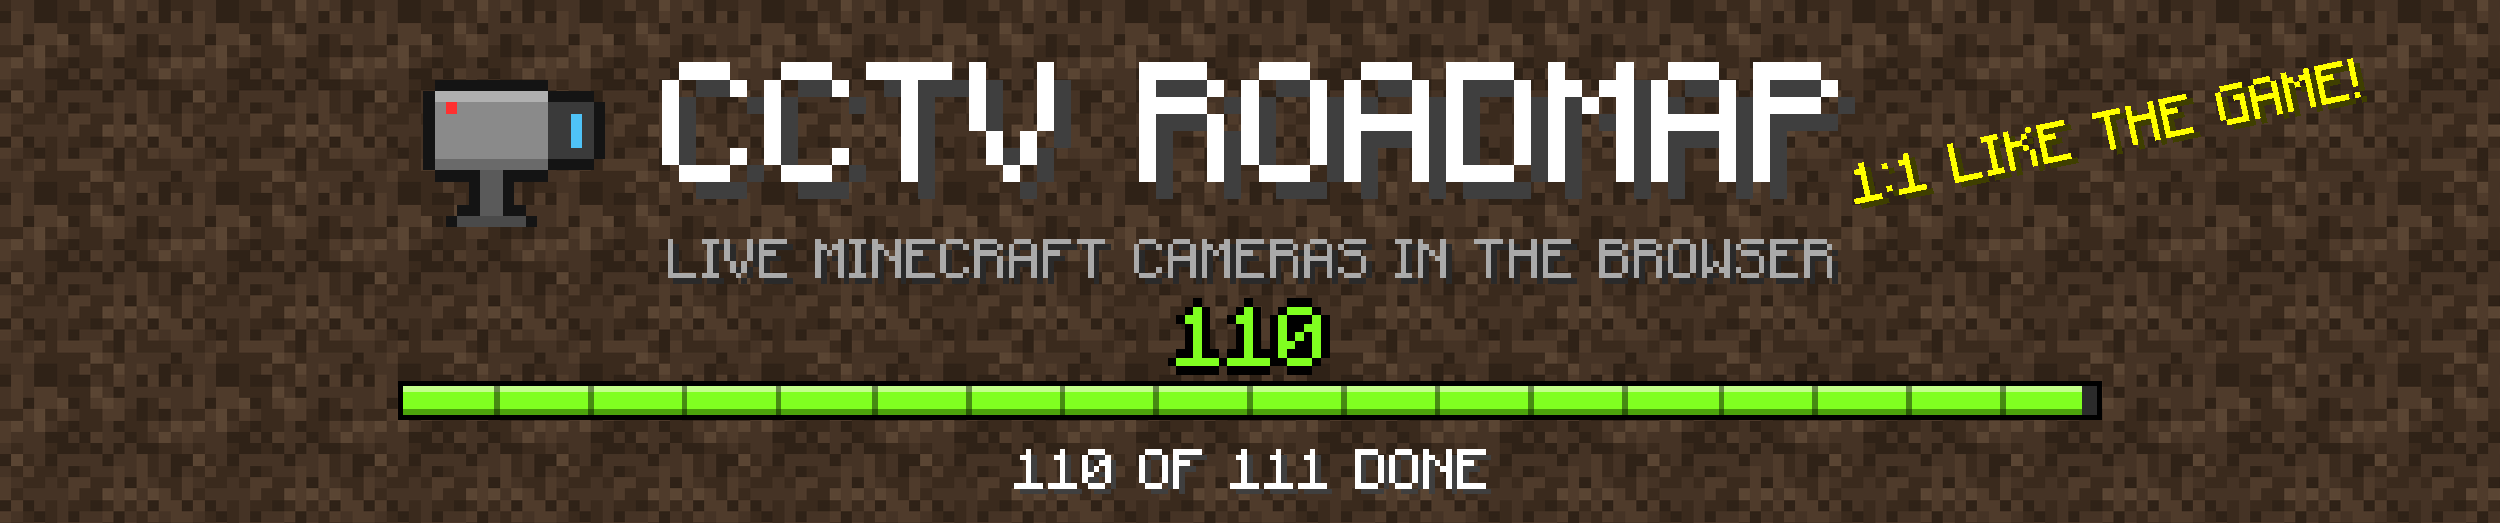
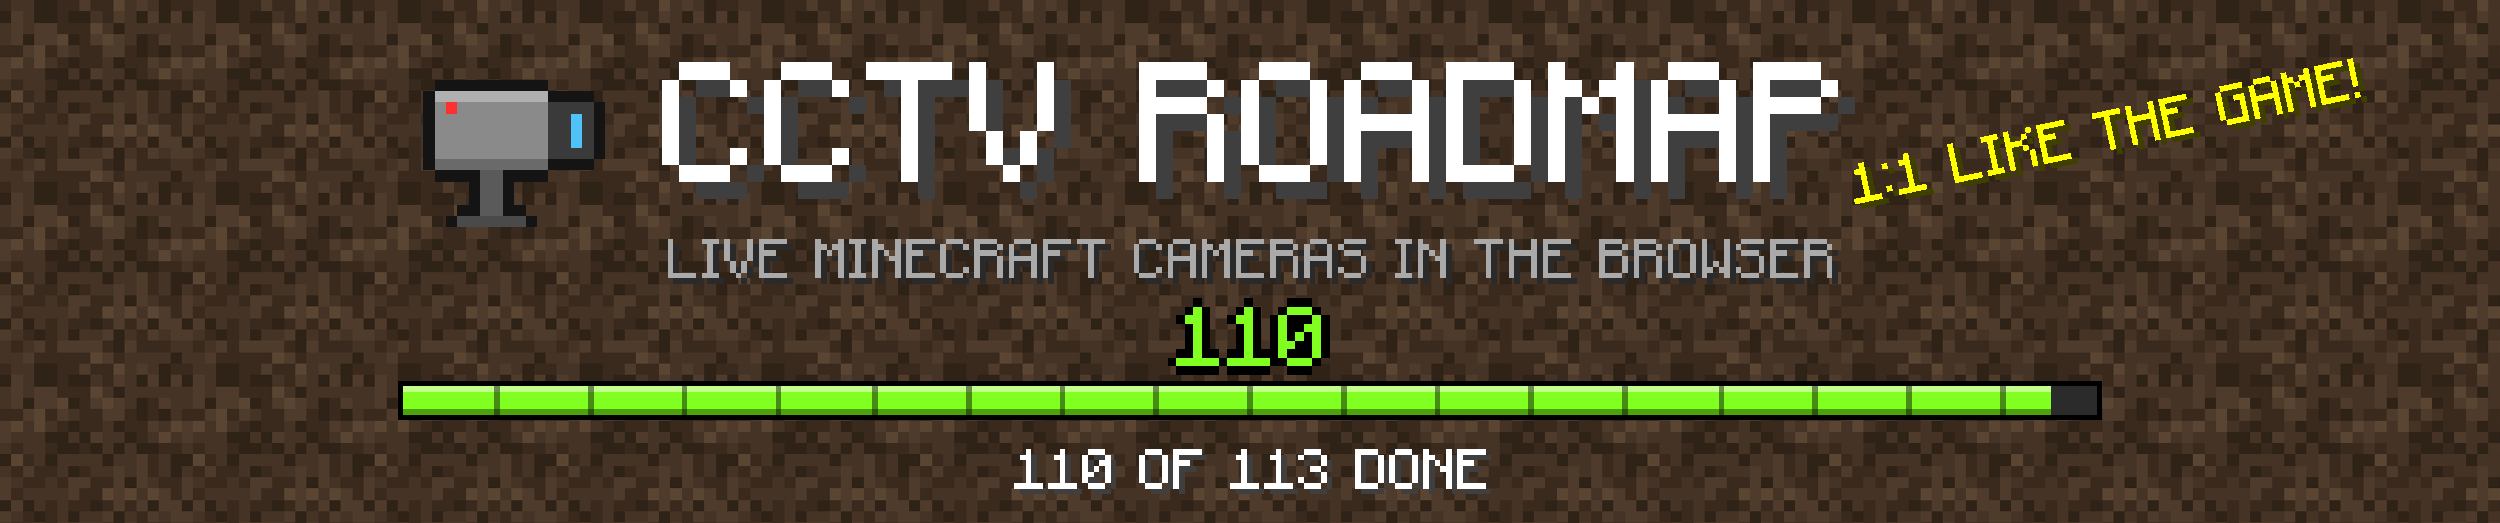
<svg xmlns="http://www.w3.org/2000/svg" width="880" height="184" viewBox="0 0 880 184" shape-rendering="crispEdges" role="img">
  <defs>
    <pattern id="dirt" width="64" height="64" patternUnits="userSpaceOnUse">
      <path fill="#3a2a1d" d="M0 0h4v4h-4zM20 0h8v4h-8zM32 0h8v4h-8zM60 0h4v4h-4zM20 4h4v4h-4zM36 4h4v4h-4zM20 8h12v4h-12zM28 12h4v4h-4zM52 12h4v4h-4zM0 16h8v4h-8zM16 16h4v4h-4zM28 16h8v4h-8zM44 16h4v4h-4zM52 16h4v4h-4zM20 20h4v4h-4zM28 20h8v4h-8zM44 20h8v4h-8zM48 24h4v4h-4zM4 28h4v4h-4zM16 28h4v4h-4zM28 28h4v4h-4zM56 28h8v4h-8zM8 32h4v4h-4zM52 32h4v4h-4zM4 36h4v4h-4zM12 36h8v4h-8zM28 36h4v4h-4zM52 36h4v4h-4zM8 40h8v4h-8zM20 40h4v4h-4zM32 40h8v4h-8zM56 40h8v4h-8zM4 44h4v4h-4zM28 44h8v4h-8zM60 44h4v4h-4zM16 48h4v4h-4zM24 48h8v4h-8zM36 48h4v4h-4zM44 48h4v4h-4zM8 52h4v4h-4zM16 52h4v4h-4zM48 52h4v4h-4zM4 56h4v4h-4zM16 56h4v4h-4zM36 56h4v4h-4zM48 56h12v4h-12zM12 60h20v4h-20zM40 60h4v4h-4z" />
      <path fill="#453325" d="M4 0h8v4h-8zM44 0h4v4h-4zM52 0h4v4h-4zM8 4h4v4h-4zM32 4h4v4h-4zM44 4h4v4h-4zM0 8h4v4h-4zM8 8h4v4h-4zM36 8h4v4h-4zM44 8h20v4h-20zM0 12h4v4h-4zM44 12h4v4h-4zM60 12h4v4h-4zM24 16h4v4h-4zM60 16h4v4h-4zM8 20h4v4h-4zM16 20h4v4h-4zM36 20h4v4h-4zM56 20h4v4h-4zM4 24h12v4h-12zM24 24h4v4h-4zM36 24h8v4h-8zM52 24h4v4h-4zM60 24h4v4h-4zM0 28h4v4h-4zM8 28h8v4h-8zM36 28h4v4h-4zM44 28h4v4h-4zM12 32h4v4h-4zM20 32h16v4h-16zM40 32h8v4h-8zM56 32h4v4h-4zM0 36h4v4h-4zM20 36h4v4h-4zM32 36h8v4h-8zM44 36h4v4h-4zM56 36h4v4h-4zM4 40h4v4h-4zM16 40h4v4h-4zM52 40h4v4h-4zM8 44h16v4h-16zM48 44h4v4h-4zM12 48h4v4h-4zM20 48h4v4h-4zM4 52h4v4h-4zM20 52h4v4h-4zM28 52h8v4h-8zM44 52h4v4h-4zM56 52h4v4h-4zM0 56h4v4h-4zM8 56h4v4h-4zM60 56h4v4h-4zM0 60h8v4h-8zM44 60h16v4h-16z" />
      <path fill="#2f2217" d="M12 0h8v4h-8zM56 0h4v4h-4zM0 4h4v4h-4zM12 4h8v4h-8zM24 4h8v4h-8zM48 4h4v4h-4zM56 4h4v4h-4zM40 8h4v4h-4zM8 12h4v4h-4zM24 12h4v4h-4zM48 12h4v4h-4zM48 16h4v4h-4zM56 16h4v4h-4zM24 20h4v4h-4zM40 20h4v4h-4zM16 24h8v4h-8zM28 24h4v4h-4zM44 24h4v4h-4zM20 28h8v4h-8zM32 28h4v4h-4zM40 28h4v4h-4zM48 28h8v4h-8zM0 32h4v4h-4zM16 32h4v4h-4zM36 32h4v4h-4zM60 32h4v4h-4zM24 36h4v4h-4zM60 36h4v4h-4zM44 40h4v4h-4zM0 48h4v4h-4zM8 48h4v4h-4zM32 48h4v4h-4zM52 48h4v4h-4zM12 52h4v4h-4zM24 52h4v4h-4zM40 52h4v4h-4zM40 56h4v4h-4zM60 60h4v4h-4z" />
      <path fill="#4f3b2b" d="M28 0h4v4h-4zM48 0h4v4h-4zM4 4h4v4h-4zM40 4h4v4h-4zM52 4h4v4h-4zM60 4h4v4h-4zM4 8h4v4h-4zM12 8h8v4h-8zM4 12h4v4h-4zM12 12h8v4h-8zM32 12h4v4h-4zM40 12h4v4h-4zM56 12h4v4h-4zM8 16h4v4h-4zM20 16h4v4h-4zM36 16h8v4h-8zM0 20h4v4h-4zM52 20h4v4h-4zM0 24h4v4h-4zM32 24h4v4h-4zM48 32h4v4h-4zM8 36h4v4h-4zM40 36h4v4h-4zM48 36h4v4h-4zM0 40h4v4h-4zM24 40h8v4h-8zM40 40h4v4h-4zM48 40h4v4h-4zM0 44h4v4h-4zM24 44h4v4h-4zM40 44h4v4h-4zM56 44h4v4h-4zM4 48h4v4h-4zM40 48h4v4h-4zM48 48h4v4h-4zM56 48h8v4h-8zM0 52h4v4h-4zM36 52h4v4h-4zM52 52h4v4h-4zM60 52h4v4h-4zM12 56h4v4h-4zM20 56h16v4h-16zM44 56h4v4h-4zM8 60h4v4h-4zM36 60h4v4h-4z" />
      <path fill="#5a4533" d="M40 0h4v4h-4zM32 8h4v4h-4zM20 12h4v4h-4zM36 12h4v4h-4zM12 16h4v4h-4zM4 20h4v4h-4zM12 20h4v4h-4zM60 20h4v4h-4zM56 24h4v4h-4zM4 32h4v4h-4zM36 44h4v4h-4zM44 44h4v4h-4zM52 44h4v4h-4zM32 60h4v4h-4z" />
    </pattern>
  </defs>
  <rect x="0" y="0" width="880" height="184" fill="url(#dirt)" />
  <path fill="#3f3f3f" d="M245 28h18v6h-18zM239 34h6v6h-6zM263 34h6v6h-6zM239 40h6v6h-6zM239 46h6v6h-6zM239 52h6v6h-6zM239 58h6v6h-6zM263 58h6v6h-6zM245 64h18v6h-18zM281 28h18v6h-18zM275 34h6v6h-6zM299 34h6v6h-6zM275 40h6v6h-6zM275 46h6v6h-6zM275 52h6v6h-6zM275 58h6v6h-6zM299 58h6v6h-6zM281 64h18v6h-18zM311 28h30v6h-30zM323 34h6v6h-6zM323 40h6v6h-6zM323 46h6v6h-6zM323 52h6v6h-6zM323 58h6v6h-6zM323 64h6v6h-6zM347 28h6v6h-6zM371 28h6v6h-6zM347 34h6v6h-6zM371 34h6v6h-6zM347 40h6v6h-6zM371 40h6v6h-6zM347 46h6v6h-6zM371 46h6v6h-6zM353 52h6v6h-6zM365 52h6v6h-6zM353 58h6v6h-6zM365 58h6v6h-6zM359 64h6v6h-6zM407 28h24v6h-24zM407 34h6v6h-6zM431 34h6v6h-6zM407 40h24v6h-24zM407 46h6v6h-6zM431 46h6v6h-6zM407 52h6v6h-6zM431 52h6v6h-6zM407 58h6v6h-6zM431 58h6v6h-6zM407 64h6v6h-6zM431 64h6v6h-6zM449 28h18v6h-18zM443 34h6v6h-6zM467 34h6v6h-6zM443 40h6v6h-6zM467 40h6v6h-6zM443 46h6v6h-6zM467 46h6v6h-6zM443 52h6v6h-6zM467 52h6v6h-6zM443 58h6v6h-6zM467 58h6v6h-6zM449 64h18v6h-18zM485 28h18v6h-18zM479 34h6v6h-6zM503 34h6v6h-6zM479 40h6v6h-6zM503 40h6v6h-6zM479 46h30v6h-30zM479 52h6v6h-6zM503 52h6v6h-6zM479 58h6v6h-6zM503 58h6v6h-6zM479 64h6v6h-6zM503 64h6v6h-6zM515 28h24v6h-24zM515 34h6v6h-6zM539 34h6v6h-6zM515 40h6v6h-6zM539 40h6v6h-6zM515 46h6v6h-6zM539 46h6v6h-6zM515 52h6v6h-6zM539 52h6v6h-6zM515 58h6v6h-6zM539 58h6v6h-6zM515 64h24v6h-24zM551 28h6v6h-6zM575 28h6v6h-6zM551 34h12v6h-12zM569 34h12v6h-12zM551 40h6v6h-6zM563 40h6v6h-6zM575 40h6v6h-6zM551 46h6v6h-6zM575 46h6v6h-6zM551 52h6v6h-6zM575 52h6v6h-6zM551 58h6v6h-6zM575 58h6v6h-6zM551 64h6v6h-6zM575 64h6v6h-6zM593 28h18v6h-18zM587 34h6v6h-6zM611 34h6v6h-6zM587 40h6v6h-6zM611 40h6v6h-6zM587 46h30v6h-30zM587 52h6v6h-6zM611 52h6v6h-6zM587 58h6v6h-6zM611 58h6v6h-6zM587 64h6v6h-6zM611 64h6v6h-6zM623 28h24v6h-24zM623 34h6v6h-6zM647 34h6v6h-6zM623 40h24v6h-24zM623 46h6v6h-6zM623 52h6v6h-6zM623 58h6v6h-6zM623 64h6v6h-6z" />
  <path fill="#ffffff" d="M239 22h18v6h-18zM233 28h6v6h-6zM257 28h6v6h-6zM233 34h6v6h-6zM233 40h6v6h-6zM233 46h6v6h-6zM233 52h6v6h-6zM257 52h6v6h-6zM239 58h18v6h-18zM275 22h18v6h-18zM269 28h6v6h-6zM293 28h6v6h-6zM269 34h6v6h-6zM269 40h6v6h-6zM269 46h6v6h-6zM269 52h6v6h-6zM293 52h6v6h-6zM275 58h18v6h-18zM305 22h30v6h-30zM317 28h6v6h-6zM317 34h6v6h-6zM317 40h6v6h-6zM317 46h6v6h-6zM317 52h6v6h-6zM317 58h6v6h-6zM341 22h6v6h-6zM365 22h6v6h-6zM341 28h6v6h-6zM365 28h6v6h-6zM341 34h6v6h-6zM365 34h6v6h-6zM341 40h6v6h-6zM365 40h6v6h-6zM347 46h6v6h-6zM359 46h6v6h-6zM347 52h6v6h-6zM359 52h6v6h-6zM353 58h6v6h-6zM401 22h24v6h-24zM401 28h6v6h-6zM425 28h6v6h-6zM401 34h24v6h-24zM401 40h6v6h-6zM425 40h6v6h-6zM401 46h6v6h-6zM425 46h6v6h-6zM401 52h6v6h-6zM425 52h6v6h-6zM401 58h6v6h-6zM425 58h6v6h-6zM443 22h18v6h-18zM437 28h6v6h-6zM461 28h6v6h-6zM437 34h6v6h-6zM461 34h6v6h-6zM437 40h6v6h-6zM461 40h6v6h-6zM437 46h6v6h-6zM461 46h6v6h-6zM437 52h6v6h-6zM461 52h6v6h-6zM443 58h18v6h-18zM479 22h18v6h-18zM473 28h6v6h-6zM497 28h6v6h-6zM473 34h6v6h-6zM497 34h6v6h-6zM473 40h30v6h-30zM473 46h6v6h-6zM497 46h6v6h-6zM473 52h6v6h-6zM497 52h6v6h-6zM473 58h6v6h-6zM497 58h6v6h-6zM509 22h24v6h-24zM509 28h6v6h-6zM533 28h6v6h-6zM509 34h6v6h-6zM533 34h6v6h-6zM509 40h6v6h-6zM533 40h6v6h-6zM509 46h6v6h-6zM533 46h6v6h-6zM509 52h6v6h-6zM533 52h6v6h-6zM509 58h24v6h-24zM545 22h6v6h-6zM569 22h6v6h-6zM545 28h12v6h-12zM563 28h12v6h-12zM545 34h6v6h-6zM557 34h6v6h-6zM569 34h6v6h-6zM545 40h6v6h-6zM569 40h6v6h-6zM545 46h6v6h-6zM569 46h6v6h-6zM545 52h6v6h-6zM569 52h6v6h-6zM545 58h6v6h-6zM569 58h6v6h-6zM587 22h18v6h-18zM581 28h6v6h-6zM605 28h6v6h-6zM581 34h6v6h-6zM605 34h6v6h-6zM581 40h30v6h-30zM581 46h6v6h-6zM605 46h6v6h-6zM581 52h6v6h-6zM605 52h6v6h-6zM581 58h6v6h-6zM605 58h6v6h-6zM617 22h24v6h-24zM617 28h6v6h-6zM641 28h6v6h-6zM617 34h24v6h-24zM617 40h6v6h-6zM617 46h6v6h-6zM617 52h6v6h-6zM617 58h6v6h-6z" />
  <path fill="#141414" d="M153 28h40v4h-40zM149 32h4v4h-4zM193 32h16v4h-16zM149 36h4v4h-4zM209 36h4v4h-4zM149 40h4v4h-4zM209 40h4v4h-4zM149 44h4v4h-4zM209 44h4v4h-4zM149 48h4v4h-4zM209 48h4v4h-4zM149 52h4v4h-4zM209 52h4v4h-4zM149 56h4v4h-4zM193 56h16v4h-16zM153 60h16v4h-16zM177 60h16v4h-16zM165 64h4v4h-4zM177 64h4v4h-4zM165 68h4v4h-4zM177 68h4v4h-4zM161 72h8v4h-8zM177 72h8v4h-8zM157 76h4v4h-4zM185 76h4v4h-4z" />
  <path fill="#b0b0b0" d="M153 32h40v4h-40z" />
  <path fill="#8a8a8a" d="M153 36h4v4h-4zM161 36h32v4h-32zM153 40h40v4h-40zM153 44h40v4h-40zM153 48h40v4h-40zM153 52h40v4h-40z" />
  <path fill="#ff3030" d="M157 36h4v4h-4z" />
  <path fill="#3a3a3a" d="M193 36h16v4h-16zM193 40h8v4h-8zM205 40h4v4h-4zM193 44h8v4h-8zM205 44h4v4h-4zM193 48h8v4h-8zM205 48h4v4h-4zM193 52h16v4h-16z" />
  <path fill="#4fc3f7" d="M201 40h4v4h-4zM201 44h4v4h-4zM201 48h4v4h-4z" />
  <path fill="#6a6a6a" d="M153 56h40v4h-40z" />
  <path fill="#5a5a5a" d="M169 60h8v4h-8zM169 64h8v4h-8zM169 68h8v4h-8zM169 72h8v4h-8z" />
  <path fill="#4a4a4a" d="M161 76h24v4h-24z" />
  <g transform="translate(653 72) rotate(-12)">
    <path fill="#3f3f00" d="M6 -12h2v2h-2zM4 -10h4v2h-4zM6 -8h2v2h-2zM6 -6h2v2h-2zM6 -4h2v2h-2zM6 -2h2v2h-2zM2 0h10v2h-10zM14 -10h2v2h-2zM14 -2h2v2h-2zM22 -12h2v2h-2zM20 -10h4v2h-4zM22 -8h2v2h-2zM22 -6h2v2h-2zM22 -4h2v2h-2zM22 -2h2v2h-2zM18 0h10v2h-10zM38 -12h2v2h-2zM38 -10h2v2h-2zM38 -8h2v2h-2zM38 -6h2v2h-2zM38 -4h2v2h-2zM38 -2h2v2h-2zM38 0h10v2h-10zM50 -12h6v2h-6zM52 -10h2v2h-2zM52 -8h2v2h-2zM52 -6h2v2h-2zM52 -4h2v2h-2zM52 -2h2v2h-2zM50 0h6v2h-6zM58 -12h2v2h-2zM66 -12h2v2h-2zM58 -10h2v2h-2zM64 -10h2v2h-2zM58 -8h6v2h-6zM58 -6h2v2h-2zM64 -6h2v2h-2zM58 -4h2v2h-2zM66 -4h2v2h-2zM58 -2h2v2h-2zM66 -2h2v2h-2zM58 0h2v2h-2zM66 0h2v2h-2zM70 -12h10v2h-10zM70 -10h2v2h-2zM70 -8h6v2h-6zM70 -6h2v2h-2zM70 -4h2v2h-2zM70 -2h2v2h-2zM70 0h10v2h-10zM90 -12h10v2h-10zM94 -10h2v2h-2zM94 -8h2v2h-2zM94 -6h2v2h-2zM94 -4h2v2h-2zM94 -2h2v2h-2zM94 0h2v2h-2zM102 -12h2v2h-2zM110 -12h2v2h-2zM102 -10h2v2h-2zM110 -10h2v2h-2zM102 -8h10v2h-10zM102 -6h2v2h-2zM110 -6h2v2h-2zM102 -4h2v2h-2zM110 -4h2v2h-2zM102 -2h2v2h-2zM110 -2h2v2h-2zM102 0h2v2h-2zM110 0h2v2h-2zM114 -12h10v2h-10zM114 -10h2v2h-2zM114 -8h6v2h-6zM114 -6h2v2h-2zM114 -4h2v2h-2zM114 -2h2v2h-2zM114 0h10v2h-10zM136 -12h8v2h-8zM134 -10h2v2h-2zM134 -8h2v2h-2zM140 -8h4v2h-4zM134 -6h2v2h-2zM142 -6h2v2h-2zM134 -4h2v2h-2zM142 -4h2v2h-2zM134 -2h2v2h-2zM142 -2h2v2h-2zM136 0h8v2h-8zM148 -12h6v2h-6zM146 -10h2v2h-2zM154 -10h2v2h-2zM146 -8h2v2h-2zM154 -8h2v2h-2zM146 -6h10v2h-10zM146 -4h2v2h-2zM154 -4h2v2h-2zM146 -2h2v2h-2zM154 -2h2v2h-2zM146 0h2v2h-2zM154 0h2v2h-2zM158 -12h2v2h-2zM166 -12h2v2h-2zM158 -10h4v2h-4zM164 -10h4v2h-4zM158 -8h2v2h-2zM162 -8h2v2h-2zM166 -8h2v2h-2zM158 -6h2v2h-2zM166 -6h2v2h-2zM158 -4h2v2h-2zM166 -4h2v2h-2zM158 -2h2v2h-2zM166 -2h2v2h-2zM158 0h2v2h-2zM166 0h2v2h-2zM170 -12h10v2h-10zM170 -10h2v2h-2zM170 -8h6v2h-6zM170 -6h2v2h-2zM170 -4h2v2h-2zM170 -2h2v2h-2zM170 0h10v2h-10zM182 -12h2v2h-2zM182 -10h2v2h-2zM182 -8h2v2h-2zM182 -6h2v2h-2zM182 -4h2v2h-2zM182 0h2v2h-2z" />
    <path fill="#ffff00" d="M4 -14h2v2h-2zM2 -12h4v2h-4zM4 -10h2v2h-2zM4 -8h2v2h-2zM4 -6h2v2h-2zM4 -4h2v2h-2zM0 -2h10v2h-10zM12 -12h2v2h-2zM12 -4h2v2h-2zM20 -14h2v2h-2zM18 -12h4v2h-4zM20 -10h2v2h-2zM20 -8h2v2h-2zM20 -6h2v2h-2zM20 -4h2v2h-2zM16 -2h10v2h-10zM36 -14h2v2h-2zM36 -12h2v2h-2zM36 -10h2v2h-2zM36 -8h2v2h-2zM36 -6h2v2h-2zM36 -4h2v2h-2zM36 -2h10v2h-10zM48 -14h6v2h-6zM50 -12h2v2h-2zM50 -10h2v2h-2zM50 -8h2v2h-2zM50 -6h2v2h-2zM50 -4h2v2h-2zM48 -2h6v2h-6zM56 -14h2v2h-2zM64 -14h2v2h-2zM56 -12h2v2h-2zM62 -12h2v2h-2zM56 -10h6v2h-6zM56 -8h2v2h-2zM62 -8h2v2h-2zM56 -6h2v2h-2zM64 -6h2v2h-2zM56 -4h2v2h-2zM64 -4h2v2h-2zM56 -2h2v2h-2zM64 -2h2v2h-2zM68 -14h10v2h-10zM68 -12h2v2h-2zM68 -10h6v2h-6zM68 -8h2v2h-2zM68 -6h2v2h-2zM68 -4h2v2h-2zM68 -2h10v2h-10zM88 -14h10v2h-10zM92 -12h2v2h-2zM92 -10h2v2h-2zM92 -8h2v2h-2zM92 -6h2v2h-2zM92 -4h2v2h-2zM92 -2h2v2h-2zM100 -14h2v2h-2zM108 -14h2v2h-2zM100 -12h2v2h-2zM108 -12h2v2h-2zM100 -10h10v2h-10zM100 -8h2v2h-2zM108 -8h2v2h-2zM100 -6h2v2h-2zM108 -6h2v2h-2zM100 -4h2v2h-2zM108 -4h2v2h-2zM100 -2h2v2h-2zM108 -2h2v2h-2zM112 -14h10v2h-10zM112 -12h2v2h-2zM112 -10h6v2h-6zM112 -8h2v2h-2zM112 -6h2v2h-2zM112 -4h2v2h-2zM112 -2h10v2h-10zM134 -14h8v2h-8zM132 -12h2v2h-2zM132 -10h2v2h-2zM138 -10h4v2h-4zM132 -8h2v2h-2zM140 -8h2v2h-2zM132 -6h2v2h-2zM140 -6h2v2h-2zM132 -4h2v2h-2zM140 -4h2v2h-2zM134 -2h8v2h-8zM146 -14h6v2h-6zM144 -12h2v2h-2zM152 -12h2v2h-2zM144 -10h2v2h-2zM152 -10h2v2h-2zM144 -8h10v2h-10zM144 -6h2v2h-2zM152 -6h2v2h-2zM144 -4h2v2h-2zM152 -4h2v2h-2zM144 -2h2v2h-2zM152 -2h2v2h-2zM156 -14h2v2h-2zM164 -14h2v2h-2zM156 -12h4v2h-4zM162 -12h4v2h-4zM156 -10h2v2h-2zM160 -10h2v2h-2zM164 -10h2v2h-2zM156 -8h2v2h-2zM164 -8h2v2h-2zM156 -6h2v2h-2zM164 -6h2v2h-2zM156 -4h2v2h-2zM164 -4h2v2h-2zM156 -2h2v2h-2zM164 -2h2v2h-2zM168 -14h10v2h-10zM168 -12h2v2h-2zM168 -10h6v2h-6zM168 -8h2v2h-2zM168 -6h2v2h-2zM168 -4h2v2h-2zM168 -2h10v2h-10zM180 -14h2v2h-2zM180 -12h2v2h-2zM180 -10h2v2h-2zM180 -8h2v2h-2zM180 -6h2v2h-2zM180 -2h2v2h-2z" />
  </g>
  <path fill="#2a2a2a" d="M237 86h2v2h-2zM237 88h2v2h-2zM237 90h2v2h-2zM237 92h2v2h-2zM237 94h2v2h-2zM237 96h2v2h-2zM237 98h10v2h-10zM249 86h6v2h-6zM251 88h2v2h-2zM251 90h2v2h-2zM251 92h2v2h-2zM251 94h2v2h-2zM251 96h2v2h-2zM249 98h6v2h-6zM257 86h2v2h-2zM265 86h2v2h-2zM257 88h2v2h-2zM265 88h2v2h-2zM257 90h2v2h-2zM265 90h2v2h-2zM257 92h2v2h-2zM265 92h2v2h-2zM259 94h2v2h-2zM263 94h2v2h-2zM259 96h2v2h-2zM263 96h2v2h-2zM261 98h2v2h-2zM269 86h10v2h-10zM269 88h2v2h-2zM269 90h6v2h-6zM269 92h2v2h-2zM269 94h2v2h-2zM269 96h2v2h-2zM269 98h10v2h-10zM289 86h2v2h-2zM297 86h2v2h-2zM289 88h4v2h-4zM295 88h4v2h-4zM289 90h2v2h-2zM293 90h2v2h-2zM297 90h2v2h-2zM289 92h2v2h-2zM297 92h2v2h-2zM289 94h2v2h-2zM297 94h2v2h-2zM289 96h2v2h-2zM297 96h2v2h-2zM289 98h2v2h-2zM297 98h2v2h-2zM301 86h6v2h-6zM303 88h2v2h-2zM303 90h2v2h-2zM303 92h2v2h-2zM303 94h2v2h-2zM303 96h2v2h-2zM301 98h6v2h-6zM309 86h2v2h-2zM317 86h2v2h-2zM309 88h4v2h-4zM317 88h2v2h-2zM309 90h2v2h-2zM313 90h2v2h-2zM317 90h2v2h-2zM309 92h2v2h-2zM315 92h4v2h-4zM309 94h2v2h-2zM317 94h2v2h-2zM309 96h2v2h-2zM317 96h2v2h-2zM309 98h2v2h-2zM317 98h2v2h-2zM321 86h10v2h-10zM321 88h2v2h-2zM321 90h6v2h-6zM321 92h2v2h-2zM321 94h2v2h-2zM321 96h2v2h-2zM321 98h10v2h-10zM335 86h6v2h-6zM333 88h2v2h-2zM341 88h2v2h-2zM333 90h2v2h-2zM333 92h2v2h-2zM333 94h2v2h-2zM333 96h2v2h-2zM341 96h2v2h-2zM335 98h6v2h-6zM345 86h8v2h-8zM345 88h2v2h-2zM353 88h2v2h-2zM345 90h8v2h-8zM345 92h2v2h-2zM353 92h2v2h-2zM345 94h2v2h-2zM353 94h2v2h-2zM345 96h2v2h-2zM353 96h2v2h-2zM345 98h2v2h-2zM353 98h2v2h-2zM359 86h6v2h-6zM357 88h2v2h-2zM365 88h2v2h-2zM357 90h2v2h-2zM365 90h2v2h-2zM357 92h10v2h-10zM357 94h2v2h-2zM365 94h2v2h-2zM357 96h2v2h-2zM365 96h2v2h-2zM357 98h2v2h-2zM365 98h2v2h-2zM369 86h10v2h-10zM369 88h2v2h-2zM369 90h6v2h-6zM369 92h2v2h-2zM369 94h2v2h-2zM369 96h2v2h-2zM369 98h2v2h-2zM381 86h10v2h-10zM385 88h2v2h-2zM385 90h2v2h-2zM385 92h2v2h-2zM385 94h2v2h-2zM385 96h2v2h-2zM385 98h2v2h-2zM403 86h6v2h-6zM401 88h2v2h-2zM409 88h2v2h-2zM401 90h2v2h-2zM401 92h2v2h-2zM401 94h2v2h-2zM401 96h2v2h-2zM409 96h2v2h-2zM403 98h6v2h-6zM415 86h6v2h-6zM413 88h2v2h-2zM421 88h2v2h-2zM413 90h2v2h-2zM421 90h2v2h-2zM413 92h10v2h-10zM413 94h2v2h-2zM421 94h2v2h-2zM413 96h2v2h-2zM421 96h2v2h-2zM413 98h2v2h-2zM421 98h2v2h-2zM425 86h2v2h-2zM433 86h2v2h-2zM425 88h4v2h-4zM431 88h4v2h-4zM425 90h2v2h-2zM429 90h2v2h-2zM433 90h2v2h-2zM425 92h2v2h-2zM433 92h2v2h-2zM425 94h2v2h-2zM433 94h2v2h-2zM425 96h2v2h-2zM433 96h2v2h-2zM425 98h2v2h-2zM433 98h2v2h-2zM437 86h10v2h-10zM437 88h2v2h-2zM437 90h6v2h-6zM437 92h2v2h-2zM437 94h2v2h-2zM437 96h2v2h-2zM437 98h10v2h-10zM449 86h8v2h-8zM449 88h2v2h-2zM457 88h2v2h-2zM449 90h8v2h-8zM449 92h2v2h-2zM457 92h2v2h-2zM449 94h2v2h-2zM457 94h2v2h-2zM449 96h2v2h-2zM457 96h2v2h-2zM449 98h2v2h-2zM457 98h2v2h-2zM463 86h6v2h-6zM461 88h2v2h-2zM469 88h2v2h-2zM461 90h2v2h-2zM469 90h2v2h-2zM461 92h10v2h-10zM461 94h2v2h-2zM469 94h2v2h-2zM461 96h2v2h-2zM469 96h2v2h-2zM461 98h2v2h-2zM469 98h2v2h-2zM475 86h8v2h-8zM473 88h2v2h-2zM475 90h6v2h-6zM481 92h2v2h-2zM481 94h2v2h-2zM473 96h2v2h-2zM481 96h2v2h-2zM475 98h6v2h-6zM493 86h6v2h-6zM495 88h2v2h-2zM495 90h2v2h-2zM495 92h2v2h-2zM495 94h2v2h-2zM495 96h2v2h-2zM493 98h6v2h-6zM501 86h2v2h-2zM509 86h2v2h-2zM501 88h4v2h-4zM509 88h2v2h-2zM501 90h2v2h-2zM505 90h2v2h-2zM509 90h2v2h-2zM501 92h2v2h-2zM507 92h4v2h-4zM501 94h2v2h-2zM509 94h2v2h-2zM501 96h2v2h-2zM509 96h2v2h-2zM501 98h2v2h-2zM509 98h2v2h-2zM521 86h10v2h-10zM525 88h2v2h-2zM525 90h2v2h-2zM525 92h2v2h-2zM525 94h2v2h-2zM525 96h2v2h-2zM525 98h2v2h-2zM533 86h2v2h-2zM541 86h2v2h-2zM533 88h2v2h-2zM541 88h2v2h-2zM533 90h10v2h-10zM533 92h2v2h-2zM541 92h2v2h-2zM533 94h2v2h-2zM541 94h2v2h-2zM533 96h2v2h-2zM541 96h2v2h-2zM533 98h2v2h-2zM541 98h2v2h-2zM545 86h10v2h-10zM545 88h2v2h-2zM545 90h6v2h-6zM545 92h2v2h-2zM545 94h2v2h-2zM545 96h2v2h-2zM545 98h10v2h-10zM565 86h8v2h-8zM565 88h2v2h-2zM573 88h2v2h-2zM565 90h8v2h-8zM565 92h2v2h-2zM573 92h2v2h-2zM565 94h2v2h-2zM573 94h2v2h-2zM565 96h2v2h-2zM573 96h2v2h-2zM565 98h8v2h-8zM577 86h8v2h-8zM577 88h2v2h-2zM585 88h2v2h-2zM577 90h8v2h-8zM577 92h2v2h-2zM585 92h2v2h-2zM577 94h2v2h-2zM585 94h2v2h-2zM577 96h2v2h-2zM585 96h2v2h-2zM577 98h2v2h-2zM585 98h2v2h-2zM591 86h6v2h-6zM589 88h2v2h-2zM597 88h2v2h-2zM589 90h2v2h-2zM597 90h2v2h-2zM589 92h2v2h-2zM597 92h2v2h-2zM589 94h2v2h-2zM597 94h2v2h-2zM589 96h2v2h-2zM597 96h2v2h-2zM591 98h6v2h-6zM601 86h2v2h-2zM609 86h2v2h-2zM601 88h2v2h-2zM609 88h2v2h-2zM601 90h2v2h-2zM609 90h2v2h-2zM601 92h2v2h-2zM609 92h2v2h-2zM601 94h2v2h-2zM605 94h2v2h-2zM609 94h2v2h-2zM601 96h4v2h-4zM607 96h4v2h-4zM601 98h2v2h-2zM609 98h2v2h-2zM615 86h8v2h-8zM613 88h2v2h-2zM615 90h6v2h-6zM621 92h2v2h-2zM621 94h2v2h-2zM613 96h2v2h-2zM621 96h2v2h-2zM615 98h6v2h-6zM625 86h10v2h-10zM625 88h2v2h-2zM625 90h6v2h-6zM625 92h2v2h-2zM625 94h2v2h-2zM625 96h2v2h-2zM625 98h10v2h-10zM637 86h8v2h-8zM637 88h2v2h-2zM645 88h2v2h-2zM637 90h8v2h-8zM637 92h2v2h-2zM645 92h2v2h-2zM637 94h2v2h-2zM645 94h2v2h-2zM637 96h2v2h-2zM645 96h2v2h-2zM637 98h2v2h-2zM645 98h2v2h-2z" />
  <path fill="#aaaaaa" d="M235 84h2v2h-2zM235 86h2v2h-2zM235 88h2v2h-2zM235 90h2v2h-2zM235 92h2v2h-2zM235 94h2v2h-2zM235 96h10v2h-10zM247 84h6v2h-6zM249 86h2v2h-2zM249 88h2v2h-2zM249 90h2v2h-2zM249 92h2v2h-2zM249 94h2v2h-2zM247 96h6v2h-6zM255 84h2v2h-2zM263 84h2v2h-2zM255 86h2v2h-2zM263 86h2v2h-2zM255 88h2v2h-2zM263 88h2v2h-2zM255 90h2v2h-2zM263 90h2v2h-2zM257 92h2v2h-2zM261 92h2v2h-2zM257 94h2v2h-2zM261 94h2v2h-2zM259 96h2v2h-2zM267 84h10v2h-10zM267 86h2v2h-2zM267 88h6v2h-6zM267 90h2v2h-2zM267 92h2v2h-2zM267 94h2v2h-2zM267 96h10v2h-10zM287 84h2v2h-2zM295 84h2v2h-2zM287 86h4v2h-4zM293 86h4v2h-4zM287 88h2v2h-2zM291 88h2v2h-2zM295 88h2v2h-2zM287 90h2v2h-2zM295 90h2v2h-2zM287 92h2v2h-2zM295 92h2v2h-2zM287 94h2v2h-2zM295 94h2v2h-2zM287 96h2v2h-2zM295 96h2v2h-2zM299 84h6v2h-6zM301 86h2v2h-2zM301 88h2v2h-2zM301 90h2v2h-2zM301 92h2v2h-2zM301 94h2v2h-2zM299 96h6v2h-6zM307 84h2v2h-2zM315 84h2v2h-2zM307 86h4v2h-4zM315 86h2v2h-2zM307 88h2v2h-2zM311 88h2v2h-2zM315 88h2v2h-2zM307 90h2v2h-2zM313 90h4v2h-4zM307 92h2v2h-2zM315 92h2v2h-2zM307 94h2v2h-2zM315 94h2v2h-2zM307 96h2v2h-2zM315 96h2v2h-2zM319 84h10v2h-10zM319 86h2v2h-2zM319 88h6v2h-6zM319 90h2v2h-2zM319 92h2v2h-2zM319 94h2v2h-2zM319 96h10v2h-10zM333 84h6v2h-6zM331 86h2v2h-2zM339 86h2v2h-2zM331 88h2v2h-2zM331 90h2v2h-2zM331 92h2v2h-2zM331 94h2v2h-2zM339 94h2v2h-2zM333 96h6v2h-6zM343 84h8v2h-8zM343 86h2v2h-2zM351 86h2v2h-2zM343 88h8v2h-8zM343 90h2v2h-2zM351 90h2v2h-2zM343 92h2v2h-2zM351 92h2v2h-2zM343 94h2v2h-2zM351 94h2v2h-2zM343 96h2v2h-2zM351 96h2v2h-2zM357 84h6v2h-6zM355 86h2v2h-2zM363 86h2v2h-2zM355 88h2v2h-2zM363 88h2v2h-2zM355 90h10v2h-10zM355 92h2v2h-2zM363 92h2v2h-2zM355 94h2v2h-2zM363 94h2v2h-2zM355 96h2v2h-2zM363 96h2v2h-2zM367 84h10v2h-10zM367 86h2v2h-2zM367 88h6v2h-6zM367 90h2v2h-2zM367 92h2v2h-2zM367 94h2v2h-2zM367 96h2v2h-2zM379 84h10v2h-10zM383 86h2v2h-2zM383 88h2v2h-2zM383 90h2v2h-2zM383 92h2v2h-2zM383 94h2v2h-2zM383 96h2v2h-2zM401 84h6v2h-6zM399 86h2v2h-2zM407 86h2v2h-2zM399 88h2v2h-2zM399 90h2v2h-2zM399 92h2v2h-2zM399 94h2v2h-2zM407 94h2v2h-2zM401 96h6v2h-6zM413 84h6v2h-6zM411 86h2v2h-2zM419 86h2v2h-2zM411 88h2v2h-2zM419 88h2v2h-2zM411 90h10v2h-10zM411 92h2v2h-2zM419 92h2v2h-2zM411 94h2v2h-2zM419 94h2v2h-2zM411 96h2v2h-2zM419 96h2v2h-2zM423 84h2v2h-2zM431 84h2v2h-2zM423 86h4v2h-4zM429 86h4v2h-4zM423 88h2v2h-2zM427 88h2v2h-2zM431 88h2v2h-2zM423 90h2v2h-2zM431 90h2v2h-2zM423 92h2v2h-2zM431 92h2v2h-2zM423 94h2v2h-2zM431 94h2v2h-2zM423 96h2v2h-2zM431 96h2v2h-2zM435 84h10v2h-10zM435 86h2v2h-2zM435 88h6v2h-6zM435 90h2v2h-2zM435 92h2v2h-2zM435 94h2v2h-2zM435 96h10v2h-10zM447 84h8v2h-8zM447 86h2v2h-2zM455 86h2v2h-2zM447 88h8v2h-8zM447 90h2v2h-2zM455 90h2v2h-2zM447 92h2v2h-2zM455 92h2v2h-2zM447 94h2v2h-2zM455 94h2v2h-2zM447 96h2v2h-2zM455 96h2v2h-2zM461 84h6v2h-6zM459 86h2v2h-2zM467 86h2v2h-2zM459 88h2v2h-2zM467 88h2v2h-2zM459 90h10v2h-10zM459 92h2v2h-2zM467 92h2v2h-2zM459 94h2v2h-2zM467 94h2v2h-2zM459 96h2v2h-2zM467 96h2v2h-2zM473 84h8v2h-8zM471 86h2v2h-2zM473 88h6v2h-6zM479 90h2v2h-2zM479 92h2v2h-2zM471 94h2v2h-2zM479 94h2v2h-2zM473 96h6v2h-6zM491 84h6v2h-6zM493 86h2v2h-2zM493 88h2v2h-2zM493 90h2v2h-2zM493 92h2v2h-2zM493 94h2v2h-2zM491 96h6v2h-6zM499 84h2v2h-2zM507 84h2v2h-2zM499 86h4v2h-4zM507 86h2v2h-2zM499 88h2v2h-2zM503 88h2v2h-2zM507 88h2v2h-2zM499 90h2v2h-2zM505 90h4v2h-4zM499 92h2v2h-2zM507 92h2v2h-2zM499 94h2v2h-2zM507 94h2v2h-2zM499 96h2v2h-2zM507 96h2v2h-2zM519 84h10v2h-10zM523 86h2v2h-2zM523 88h2v2h-2zM523 90h2v2h-2zM523 92h2v2h-2zM523 94h2v2h-2zM523 96h2v2h-2zM531 84h2v2h-2zM539 84h2v2h-2zM531 86h2v2h-2zM539 86h2v2h-2zM531 88h10v2h-10zM531 90h2v2h-2zM539 90h2v2h-2zM531 92h2v2h-2zM539 92h2v2h-2zM531 94h2v2h-2zM539 94h2v2h-2zM531 96h2v2h-2zM539 96h2v2h-2zM543 84h10v2h-10zM543 86h2v2h-2zM543 88h6v2h-6zM543 90h2v2h-2zM543 92h2v2h-2zM543 94h2v2h-2zM543 96h10v2h-10zM563 84h8v2h-8zM563 86h2v2h-2zM571 86h2v2h-2zM563 88h8v2h-8zM563 90h2v2h-2zM571 90h2v2h-2zM563 92h2v2h-2zM571 92h2v2h-2zM563 94h2v2h-2zM571 94h2v2h-2zM563 96h8v2h-8zM575 84h8v2h-8zM575 86h2v2h-2zM583 86h2v2h-2zM575 88h8v2h-8zM575 90h2v2h-2zM583 90h2v2h-2zM575 92h2v2h-2zM583 92h2v2h-2zM575 94h2v2h-2zM583 94h2v2h-2zM575 96h2v2h-2zM583 96h2v2h-2zM589 84h6v2h-6zM587 86h2v2h-2zM595 86h2v2h-2zM587 88h2v2h-2zM595 88h2v2h-2zM587 90h2v2h-2zM595 90h2v2h-2zM587 92h2v2h-2zM595 92h2v2h-2zM587 94h2v2h-2zM595 94h2v2h-2zM589 96h6v2h-6zM599 84h2v2h-2zM607 84h2v2h-2zM599 86h2v2h-2zM607 86h2v2h-2zM599 88h2v2h-2zM607 88h2v2h-2zM599 90h2v2h-2zM607 90h2v2h-2zM599 92h2v2h-2zM603 92h2v2h-2zM607 92h2v2h-2zM599 94h4v2h-4zM605 94h4v2h-4zM599 96h2v2h-2zM607 96h2v2h-2zM613 84h8v2h-8zM611 86h2v2h-2zM613 88h6v2h-6zM619 90h2v2h-2zM619 92h2v2h-2zM611 94h2v2h-2zM619 94h2v2h-2zM613 96h6v2h-6zM623 84h10v2h-10zM623 86h2v2h-2zM623 88h6v2h-6zM623 90h2v2h-2zM623 92h2v2h-2zM623 94h2v2h-2zM623 96h10v2h-10zM635 84h8v2h-8zM635 86h2v2h-2zM643 86h2v2h-2zM635 88h8v2h-8zM635 90h2v2h-2zM643 90h2v2h-2zM635 92h2v2h-2zM643 92h2v2h-2zM635 94h2v2h-2zM643 94h2v2h-2zM635 96h2v2h-2zM643 96h2v2h-2z" />
  <path fill="#000000" d="M417 108h3v3h-3zM414 111h6v3h-6zM417 114h3v3h-3zM417 117h3v3h-3zM417 120h3v3h-3zM417 123h3v3h-3zM411 126h15v3h-15zM435 108h3v3h-3zM432 111h6v3h-6zM435 114h3v3h-3zM435 117h3v3h-3zM435 120h3v3h-3zM435 123h3v3h-3zM429 126h15v3h-15zM450 108h9v3h-9zM447 111h3v3h-3zM459 111h3v3h-3zM447 114h3v3h-3zM456 114h6v3h-6zM447 117h3v3h-3zM453 117h3v3h-3zM459 117h3v3h-3zM447 120h6v3h-6zM459 120h3v3h-3zM447 123h3v3h-3zM459 123h3v3h-3zM450 126h9v3h-9z" />
  <path fill="#000000" d="M423 108h3v3h-3zM420 111h6v3h-6zM423 114h3v3h-3zM423 117h3v3h-3zM423 120h3v3h-3zM423 123h3v3h-3zM417 126h15v3h-15zM441 108h3v3h-3zM438 111h6v3h-6zM441 114h3v3h-3zM441 117h3v3h-3zM441 120h3v3h-3zM441 123h3v3h-3zM435 126h15v3h-15zM456 108h9v3h-9zM453 111h3v3h-3zM465 111h3v3h-3zM453 114h3v3h-3zM462 114h6v3h-6zM453 117h3v3h-3zM459 117h3v3h-3zM465 117h3v3h-3zM453 120h6v3h-6zM465 120h3v3h-3zM453 123h3v3h-3zM465 123h3v3h-3zM456 126h9v3h-9z" />
  <path fill="#000000" d="M420 105h3v3h-3zM417 108h6v3h-6zM420 111h3v3h-3zM420 114h3v3h-3zM420 117h3v3h-3zM420 120h3v3h-3zM414 123h15v3h-15zM438 105h3v3h-3zM435 108h6v3h-6zM438 111h3v3h-3zM438 114h3v3h-3zM438 117h3v3h-3zM438 120h3v3h-3zM432 123h15v3h-15zM453 105h9v3h-9zM450 108h3v3h-3zM462 108h3v3h-3zM450 111h3v3h-3zM459 111h6v3h-6zM450 114h3v3h-3zM456 114h3v3h-3zM462 114h3v3h-3zM450 117h6v3h-6zM462 117h3v3h-3zM450 120h3v3h-3zM462 120h3v3h-3zM453 123h9v3h-9z" />
  <path fill="#000000" d="M420 111h3v3h-3zM417 114h6v3h-6zM420 117h3v3h-3zM420 120h3v3h-3zM420 123h3v3h-3zM420 126h3v3h-3zM414 129h15v3h-15zM438 111h3v3h-3zM435 114h6v3h-6zM438 117h3v3h-3zM438 120h3v3h-3zM438 123h3v3h-3zM438 126h3v3h-3zM432 129h15v3h-15zM453 111h9v3h-9zM450 114h3v3h-3zM462 114h3v3h-3zM450 117h3v3h-3zM459 117h6v3h-6zM450 120h3v3h-3zM456 120h3v3h-3zM462 120h3v3h-3zM450 123h6v3h-6zM462 123h3v3h-3zM450 126h3v3h-3zM462 126h3v3h-3zM453 129h9v3h-9z" />
  <path fill="#80ff20" d="M420 108h3v3h-3zM417 111h6v3h-6zM420 114h3v3h-3zM420 117h3v3h-3zM420 120h3v3h-3zM420 123h3v3h-3zM414 126h15v3h-15zM438 108h3v3h-3zM435 111h6v3h-6zM438 114h3v3h-3zM438 117h3v3h-3zM438 120h3v3h-3zM438 123h3v3h-3zM432 126h15v3h-15zM453 108h9v3h-9zM450 111h3v3h-3zM462 111h3v3h-3zM450 114h3v3h-3zM459 114h6v3h-6zM450 117h3v3h-3zM456 117h3v3h-3zM462 117h3v3h-3zM450 120h6v3h-6zM462 120h3v3h-3zM450 123h3v3h-3zM462 123h3v3h-3zM453 126h9v3h-9z" />
  <rect x="140" y="134" width="600" height="14" fill="#000000" />
  <rect x="142" y="136" width="596" height="10" fill="#2b2b2b" />
-   <rect x="142" y="136" width="591" height="10" fill="#80ff20" />
-   <rect x="142" y="136" width="591" height="2" fill="#c3ff8a" />
-   <rect x="142" y="144" width="591" height="2" fill="#4ca30c" />
+   <rect x="142" y="136" width="580" height="10" fill="#80ff20" />
+   <rect x="142" y="136" width="580" height="2" fill="#c3ff8a" />
+   <rect x="142" y="144" width="580" height="2" fill="#4ca30c" />
  <rect x="174" y="136" width="2" height="10" fill="#000000" fill-opacity="0.45" />
  <rect x="207" y="136" width="2" height="10" fill="#000000" fill-opacity="0.45" />
  <rect x="240" y="136" width="2" height="10" fill="#000000" fill-opacity="0.45" />
  <rect x="273" y="136" width="2" height="10" fill="#000000" fill-opacity="0.45" />
  <rect x="307" y="136" width="2" height="10" fill="#000000" fill-opacity="0.45" />
  <rect x="340" y="136" width="2" height="10" fill="#000000" fill-opacity="0.45" />
  <rect x="373" y="136" width="2" height="10" fill="#000000" fill-opacity="0.45" />
  <rect x="406" y="136" width="2" height="10" fill="#000000" fill-opacity="0.45" />
  <rect x="439" y="136" width="2" height="10" fill="#000000" fill-opacity="0.45" />
  <rect x="472" y="136" width="2" height="10" fill="#000000" fill-opacity="0.45" />
  <rect x="505" y="136" width="2" height="10" fill="#000000" fill-opacity="0.45" />
  <rect x="538" y="136" width="2" height="10" fill="#000000" fill-opacity="0.45" />
  <rect x="571" y="136" width="2" height="10" fill="#000000" fill-opacity="0.45" />
  <rect x="605" y="136" width="2" height="10" fill="#000000" fill-opacity="0.45" />
  <rect x="638" y="136" width="2" height="10" fill="#000000" fill-opacity="0.45" />
  <rect x="671" y="136" width="2" height="10" fill="#000000" fill-opacity="0.45" />
  <rect x="704" y="136" width="2" height="10" fill="#000000" fill-opacity="0.45" />
-   <path fill="#3f3f3f" d="M363 160h2v2h-2zM361 162h4v2h-4zM363 164h2v2h-2zM363 166h2v2h-2zM363 168h2v2h-2zM363 170h2v2h-2zM359 172h10v2h-10zM375 160h2v2h-2zM373 162h4v2h-4zM375 164h2v2h-2zM375 166h2v2h-2zM375 168h2v2h-2zM375 170h2v2h-2zM371 172h10v2h-10zM385 160h6v2h-6zM383 162h2v2h-2zM391 162h2v2h-2zM383 164h2v2h-2zM389 164h4v2h-4zM383 166h2v2h-2zM387 166h2v2h-2zM391 166h2v2h-2zM383 168h4v2h-4zM391 168h2v2h-2zM383 170h2v2h-2zM391 170h2v2h-2zM385 172h6v2h-6zM405 160h6v2h-6zM403 162h2v2h-2zM411 162h2v2h-2zM403 164h2v2h-2zM411 164h2v2h-2zM403 166h2v2h-2zM411 166h2v2h-2zM403 168h2v2h-2zM411 168h2v2h-2zM403 170h2v2h-2zM411 170h2v2h-2zM405 172h6v2h-6zM415 160h10v2h-10zM415 162h2v2h-2zM415 164h6v2h-6zM415 166h2v2h-2zM415 168h2v2h-2zM415 170h2v2h-2zM415 172h2v2h-2zM439 160h2v2h-2zM437 162h4v2h-4zM439 164h2v2h-2zM439 166h2v2h-2zM439 168h2v2h-2zM439 170h2v2h-2zM435 172h10v2h-10zM451 160h2v2h-2zM449 162h4v2h-4zM451 164h2v2h-2zM451 166h2v2h-2zM451 168h2v2h-2zM451 170h2v2h-2zM447 172h10v2h-10zM463 160h2v2h-2zM461 162h4v2h-4zM463 164h2v2h-2zM463 166h2v2h-2zM463 168h2v2h-2zM463 170h2v2h-2zM459 172h10v2h-10zM479 160h8v2h-8zM479 162h2v2h-2zM487 162h2v2h-2zM479 164h2v2h-2zM487 164h2v2h-2zM479 166h2v2h-2zM487 166h2v2h-2zM479 168h2v2h-2zM487 168h2v2h-2zM479 170h2v2h-2zM487 170h2v2h-2zM479 172h8v2h-8zM493 160h6v2h-6zM491 162h2v2h-2zM499 162h2v2h-2zM491 164h2v2h-2zM499 164h2v2h-2zM491 166h2v2h-2zM499 166h2v2h-2zM491 168h2v2h-2zM499 168h2v2h-2zM491 170h2v2h-2zM499 170h2v2h-2zM493 172h6v2h-6zM503 160h2v2h-2zM511 160h2v2h-2zM503 162h4v2h-4zM511 162h2v2h-2zM503 164h2v2h-2zM507 164h2v2h-2zM511 164h2v2h-2zM503 166h2v2h-2zM509 166h4v2h-4zM503 168h2v2h-2zM511 168h2v2h-2zM503 170h2v2h-2zM511 170h2v2h-2zM503 172h2v2h-2zM511 172h2v2h-2zM515 160h10v2h-10zM515 162h2v2h-2zM515 164h6v2h-6zM515 166h2v2h-2zM515 168h2v2h-2zM515 170h2v2h-2zM515 172h10v2h-10z" />
-   <path fill="#ffffff" d="M361 158h2v2h-2zM359 160h4v2h-4zM361 162h2v2h-2zM361 164h2v2h-2zM361 166h2v2h-2zM361 168h2v2h-2zM357 170h10v2h-10zM373 158h2v2h-2zM371 160h4v2h-4zM373 162h2v2h-2zM373 164h2v2h-2zM373 166h2v2h-2zM373 168h2v2h-2zM369 170h10v2h-10zM383 158h6v2h-6zM381 160h2v2h-2zM389 160h2v2h-2zM381 162h2v2h-2zM387 162h4v2h-4zM381 164h2v2h-2zM385 164h2v2h-2zM389 164h2v2h-2zM381 166h4v2h-4zM389 166h2v2h-2zM381 168h2v2h-2zM389 168h2v2h-2zM383 170h6v2h-6zM403 158h6v2h-6zM401 160h2v2h-2zM409 160h2v2h-2zM401 162h2v2h-2zM409 162h2v2h-2zM401 164h2v2h-2zM409 164h2v2h-2zM401 166h2v2h-2zM409 166h2v2h-2zM401 168h2v2h-2zM409 168h2v2h-2zM403 170h6v2h-6zM413 158h10v2h-10zM413 160h2v2h-2zM413 162h6v2h-6zM413 164h2v2h-2zM413 166h2v2h-2zM413 168h2v2h-2zM413 170h2v2h-2zM437 158h2v2h-2zM435 160h4v2h-4zM437 162h2v2h-2zM437 164h2v2h-2zM437 166h2v2h-2zM437 168h2v2h-2zM433 170h10v2h-10zM449 158h2v2h-2zM447 160h4v2h-4zM449 162h2v2h-2zM449 164h2v2h-2zM449 166h2v2h-2zM449 168h2v2h-2zM445 170h10v2h-10zM461 158h2v2h-2zM459 160h4v2h-4zM461 162h2v2h-2zM461 164h2v2h-2zM461 166h2v2h-2zM461 168h2v2h-2zM457 170h10v2h-10zM477 158h8v2h-8zM477 160h2v2h-2zM485 160h2v2h-2zM477 162h2v2h-2zM485 162h2v2h-2zM477 164h2v2h-2zM485 164h2v2h-2zM477 166h2v2h-2zM485 166h2v2h-2zM477 168h2v2h-2zM485 168h2v2h-2zM477 170h8v2h-8zM491 158h6v2h-6zM489 160h2v2h-2zM497 160h2v2h-2zM489 162h2v2h-2zM497 162h2v2h-2zM489 164h2v2h-2zM497 164h2v2h-2zM489 166h2v2h-2zM497 166h2v2h-2zM489 168h2v2h-2zM497 168h2v2h-2zM491 170h6v2h-6zM501 158h2v2h-2zM509 158h2v2h-2zM501 160h4v2h-4zM509 160h2v2h-2zM501 162h2v2h-2zM505 162h2v2h-2zM509 162h2v2h-2zM501 164h2v2h-2zM507 164h4v2h-4zM501 166h2v2h-2zM509 166h2v2h-2zM501 168h2v2h-2zM509 168h2v2h-2zM501 170h2v2h-2zM509 170h2v2h-2zM513 158h10v2h-10zM513 160h2v2h-2zM513 162h6v2h-6zM513 164h2v2h-2zM513 166h2v2h-2zM513 168h2v2h-2zM513 170h10v2h-10z" />
+   <path fill="#3f3f3f" d="M363 160h2v2h-2zM361 162h4v2h-4zM363 164h2v2h-2zM363 166h2v2h-2zM363 168h2v2h-2zM363 170h2v2h-2zM359 172h10v2h-10zM375 160h2v2h-2zM373 162h4v2h-4zM375 164h2v2h-2zM375 166h2v2h-2zM375 168h2v2h-2zM375 170h2v2h-2zM371 172h10v2h-10zM385 160h6v2h-6zM383 162h2v2h-2zM391 162h2v2h-2zM383 164h2v2h-2zM389 164h4v2h-4zM383 166h2v2h-2zM387 166h2v2h-2zM391 166h2v2h-2zM383 168h4v2h-4zM391 168h2v2h-2zM383 170h2v2h-2zM391 170h2v2h-2zM385 172h6v2h-6zM405 160h6v2h-6zM403 162h2v2h-2zM411 162h2v2h-2zM403 164h2v2h-2zM411 164h2v2h-2zM403 166h2v2h-2zM411 166h2v2h-2zM403 168h2v2h-2zM411 168h2v2h-2zM403 170h2v2h-2zM411 170h2v2h-2zM405 172h6v2h-6zM415 160h10v2h-10zM415 162h2v2h-2zM415 164h6v2h-6zM415 166h2v2h-2zM415 168h2v2h-2zM415 170h2v2h-2zM415 172h2v2h-2zM439 160h2v2h-2zM437 162h4v2h-4zM439 164h2v2h-2zM439 166h2v2h-2zM439 168h2v2h-2zM439 170h2v2h-2zM435 172h10v2h-10zM451 160h2v2h-2zM449 162h4v2h-4zM451 164h2v2h-2zM451 166h2v2h-2zM451 168h2v2h-2zM451 170h2v2h-2zM447 172h10v2h-10zM461 160h6v2h-6zM459 162h2v2h-2zM467 162h2v2h-2zM467 164h2v2h-2zM463 166h4v2h-4zM467 168h2v2h-2zM459 170h2v2h-2zM467 170h2v2h-2zM461 172h6v2h-6zM479 160h8v2h-8zM479 162h2v2h-2zM487 162h2v2h-2zM479 164h2v2h-2zM487 164h2v2h-2zM479 166h2v2h-2zM487 166h2v2h-2zM479 168h2v2h-2zM487 168h2v2h-2zM479 170h2v2h-2zM487 170h2v2h-2zM479 172h8v2h-8zM493 160h6v2h-6zM491 162h2v2h-2zM499 162h2v2h-2zM491 164h2v2h-2zM499 164h2v2h-2zM491 166h2v2h-2zM499 166h2v2h-2zM491 168h2v2h-2zM499 168h2v2h-2zM491 170h2v2h-2zM499 170h2v2h-2zM493 172h6v2h-6zM503 160h2v2h-2zM511 160h2v2h-2zM503 162h4v2h-4zM511 162h2v2h-2zM503 164h2v2h-2zM507 164h2v2h-2zM511 164h2v2h-2zM503 166h2v2h-2zM509 166h4v2h-4zM503 168h2v2h-2zM511 168h2v2h-2zM503 170h2v2h-2zM511 170h2v2h-2zM503 172h2v2h-2zM511 172h2v2h-2zM515 160h10v2h-10zM515 162h2v2h-2zM515 164h6v2h-6zM515 166h2v2h-2zM515 168h2v2h-2zM515 170h2v2h-2zM515 172h10v2h-10z" />
+   <path fill="#ffffff" d="M361 158h2v2h-2zM359 160h4v2h-4zM361 162h2v2h-2zM361 164h2v2h-2zM361 166h2v2h-2zM361 168h2v2h-2zM357 170h10v2h-10zM373 158h2v2h-2zM371 160h4v2h-4zM373 162h2v2h-2zM373 164h2v2h-2zM373 166h2v2h-2zM373 168h2v2h-2zM369 170h10v2h-10zM383 158h6v2h-6zM381 160h2v2h-2zM389 160h2v2h-2zM381 162h2v2h-2zM387 162h4v2h-4zM381 164h2v2h-2zM385 164h2v2h-2zM389 164h2v2h-2zM381 166h4v2h-4zM389 166h2v2h-2zM381 168h2v2h-2zM389 168h2v2h-2zM383 170h6v2h-6zM403 158h6v2h-6zM401 160h2v2h-2zM409 160h2v2h-2zM401 162h2v2h-2zM409 162h2v2h-2zM401 164h2v2h-2zM409 164h2v2h-2zM401 166h2v2h-2zM409 166h2v2h-2zM401 168h2v2h-2zM409 168h2v2h-2zM403 170h6v2h-6zM413 158h10v2h-10zM413 160h2v2h-2zM413 162h6v2h-6zM413 164h2v2h-2zM413 166h2v2h-2zM413 168h2v2h-2zM413 170h2v2h-2zM437 158h2v2h-2zM435 160h4v2h-4zM437 162h2v2h-2zM437 164h2v2h-2zM437 166h2v2h-2zM437 168h2v2h-2zM433 170h10v2h-10zM449 158h2v2h-2zM447 160h4v2h-4zM449 162h2v2h-2zM449 164h2v2h-2zM449 166h2v2h-2zM449 168h2v2h-2zM445 170h10v2h-10zM459 158h6v2h-6zM457 160h2v2h-2zM465 160h2v2h-2zM465 162h2v2h-2zM461 164h4v2h-4zM465 166h2v2h-2zM457 168h2v2h-2zM465 168h2v2h-2zM459 170h6v2h-6zM477 158h8v2h-8zM477 160h2v2h-2zM485 160h2v2h-2zM477 162h2v2h-2zM485 162h2v2h-2zM477 164h2v2h-2zM485 164h2v2h-2zM477 166h2v2h-2zM485 166h2v2h-2zM477 168h2v2h-2zM485 168h2v2h-2zM477 170h8v2h-8zM491 158h6v2h-6zM489 160h2v2h-2zM497 160h2v2h-2zM489 162h2v2h-2zM497 162h2v2h-2zM489 164h2v2h-2zM497 164h2v2h-2zM489 166h2v2h-2zM497 166h2v2h-2zM489 168h2v2h-2zM497 168h2v2h-2zM491 170h6v2h-6zM501 158h2v2h-2zM509 158h2v2h-2zM501 160h4v2h-4zM509 160h2v2h-2zM501 162h2v2h-2zM505 162h2v2h-2zM509 162h2v2h-2zM501 164h2v2h-2zM507 164h4v2h-4zM501 166h2v2h-2zM509 166h2v2h-2zM501 168h2v2h-2zM509 168h2v2h-2zM501 170h2v2h-2zM509 170h2v2h-2zM513 158h10v2h-10zM513 160h2v2h-2zM513 162h6v2h-6zM513 164h2v2h-2zM513 166h2v2h-2zM513 168h2v2h-2zM513 170h10v2h-10z" />
</svg>
